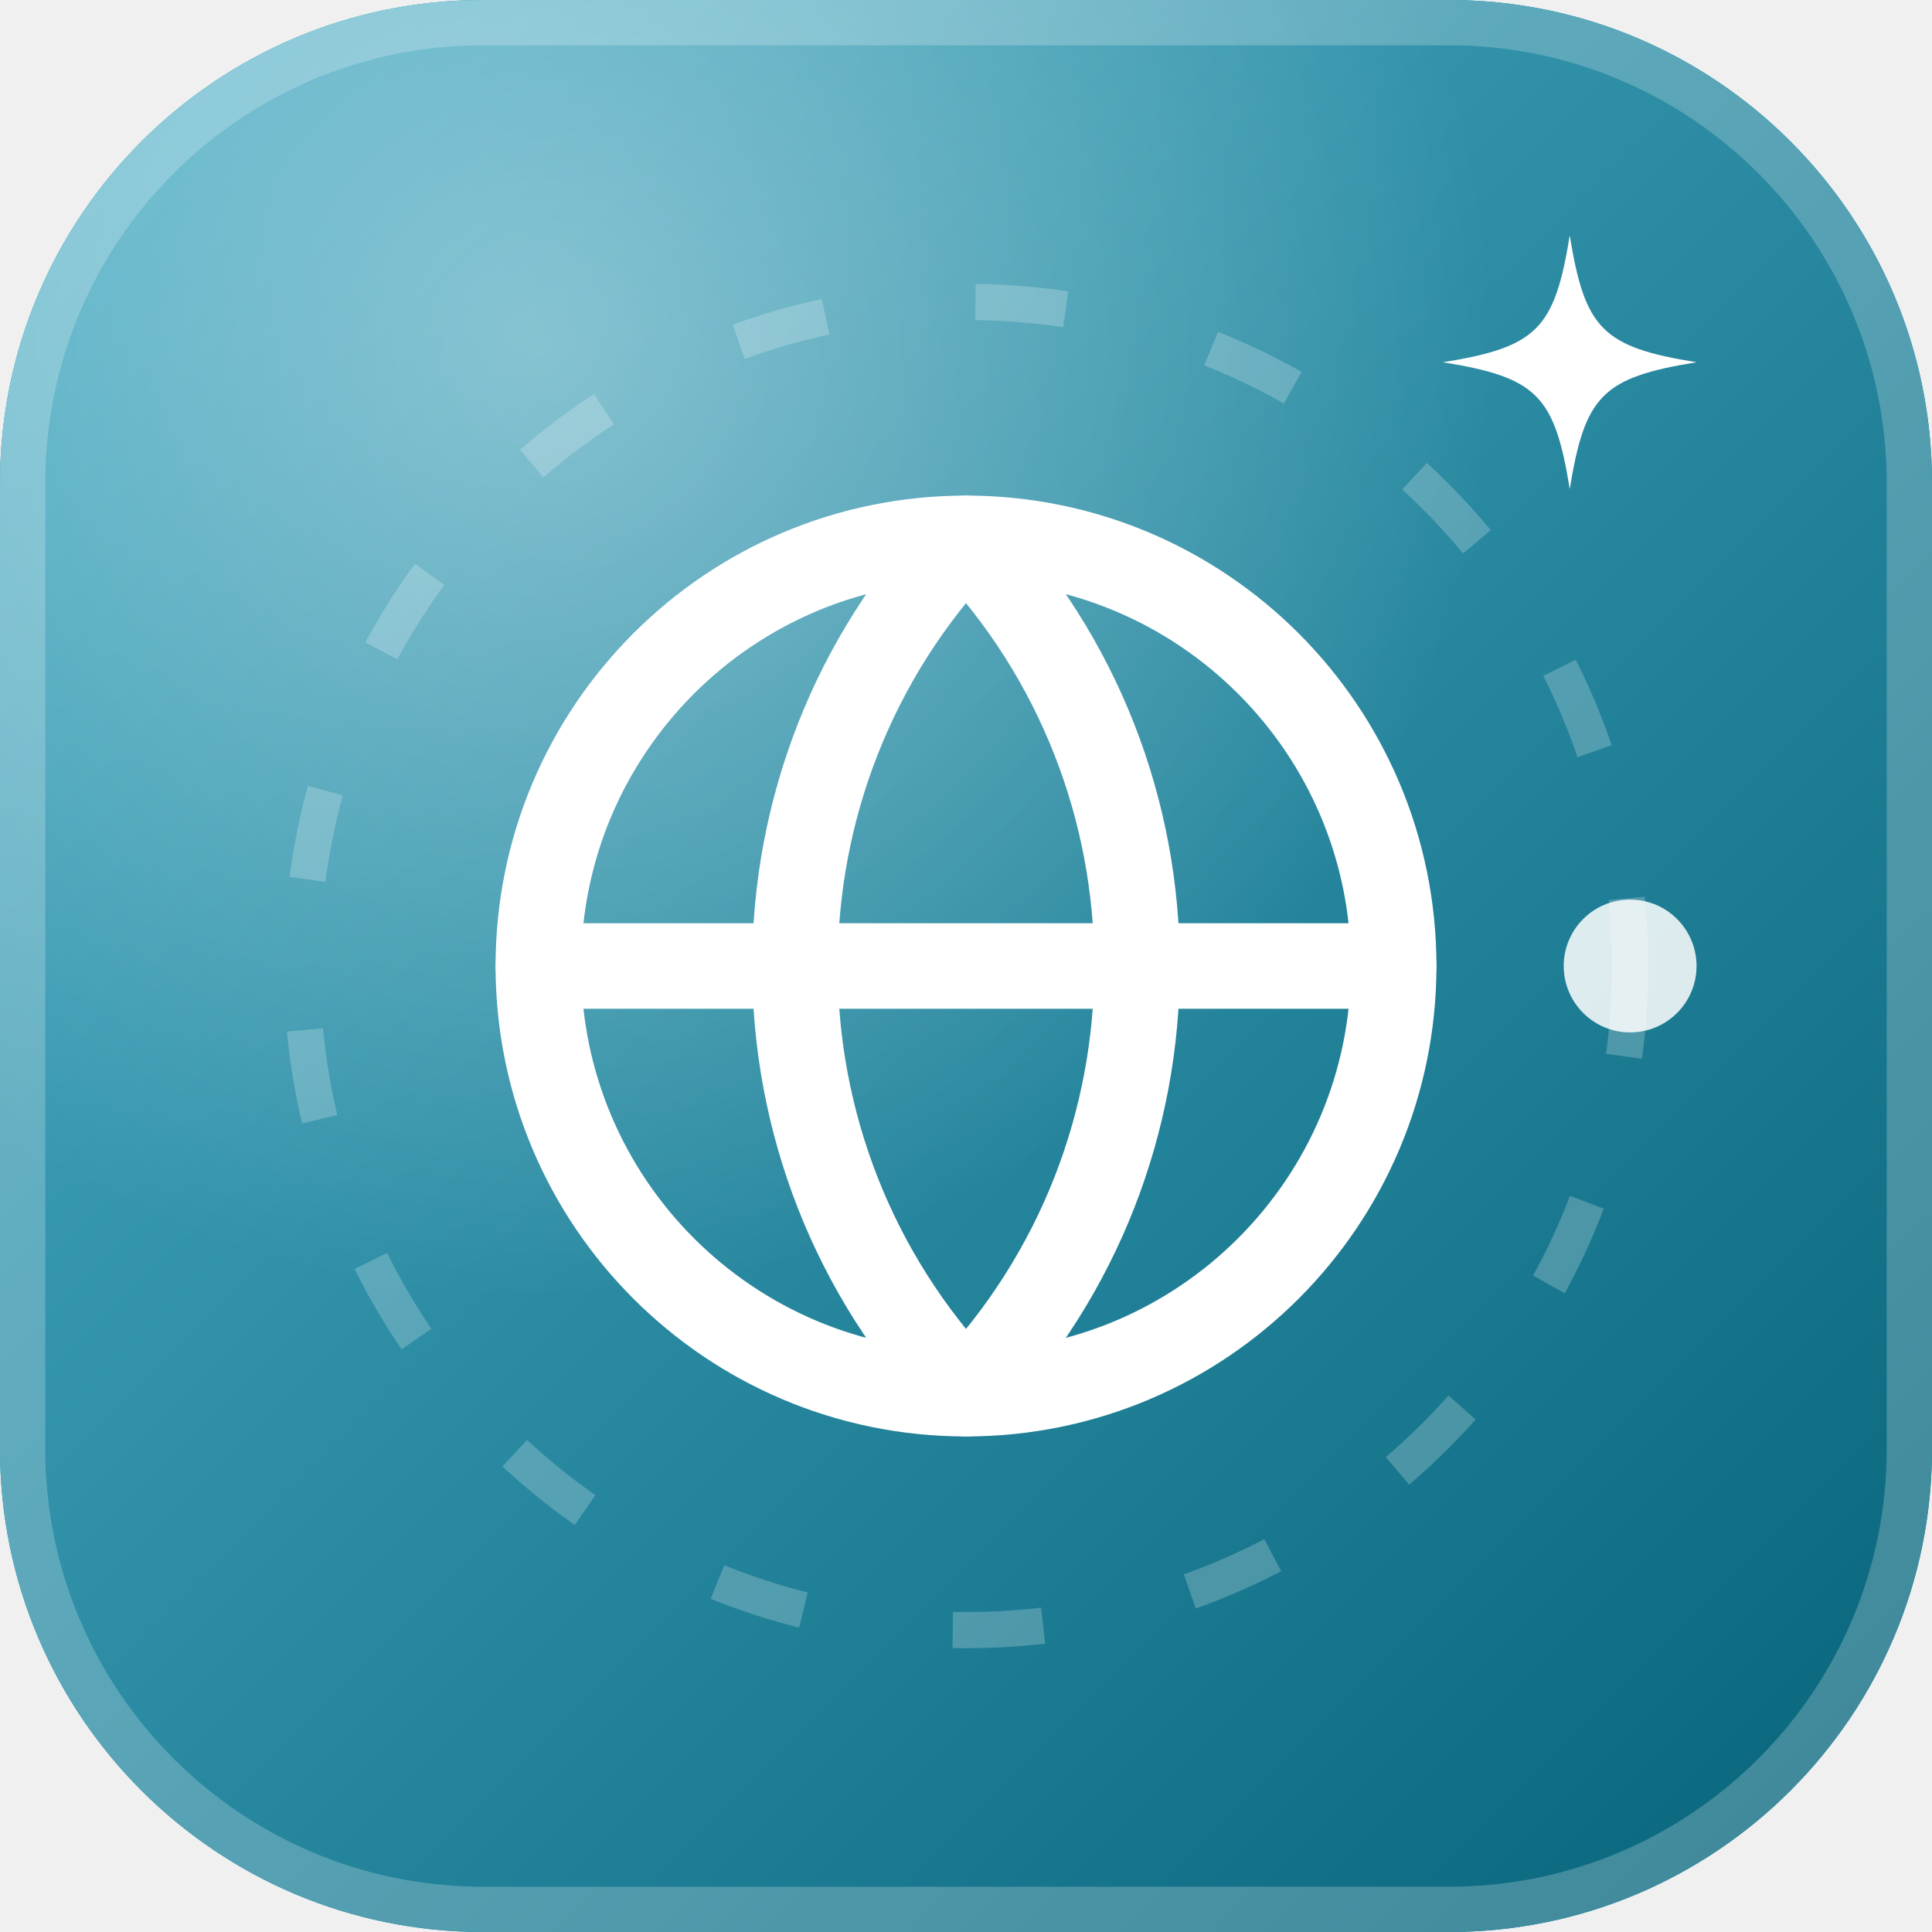
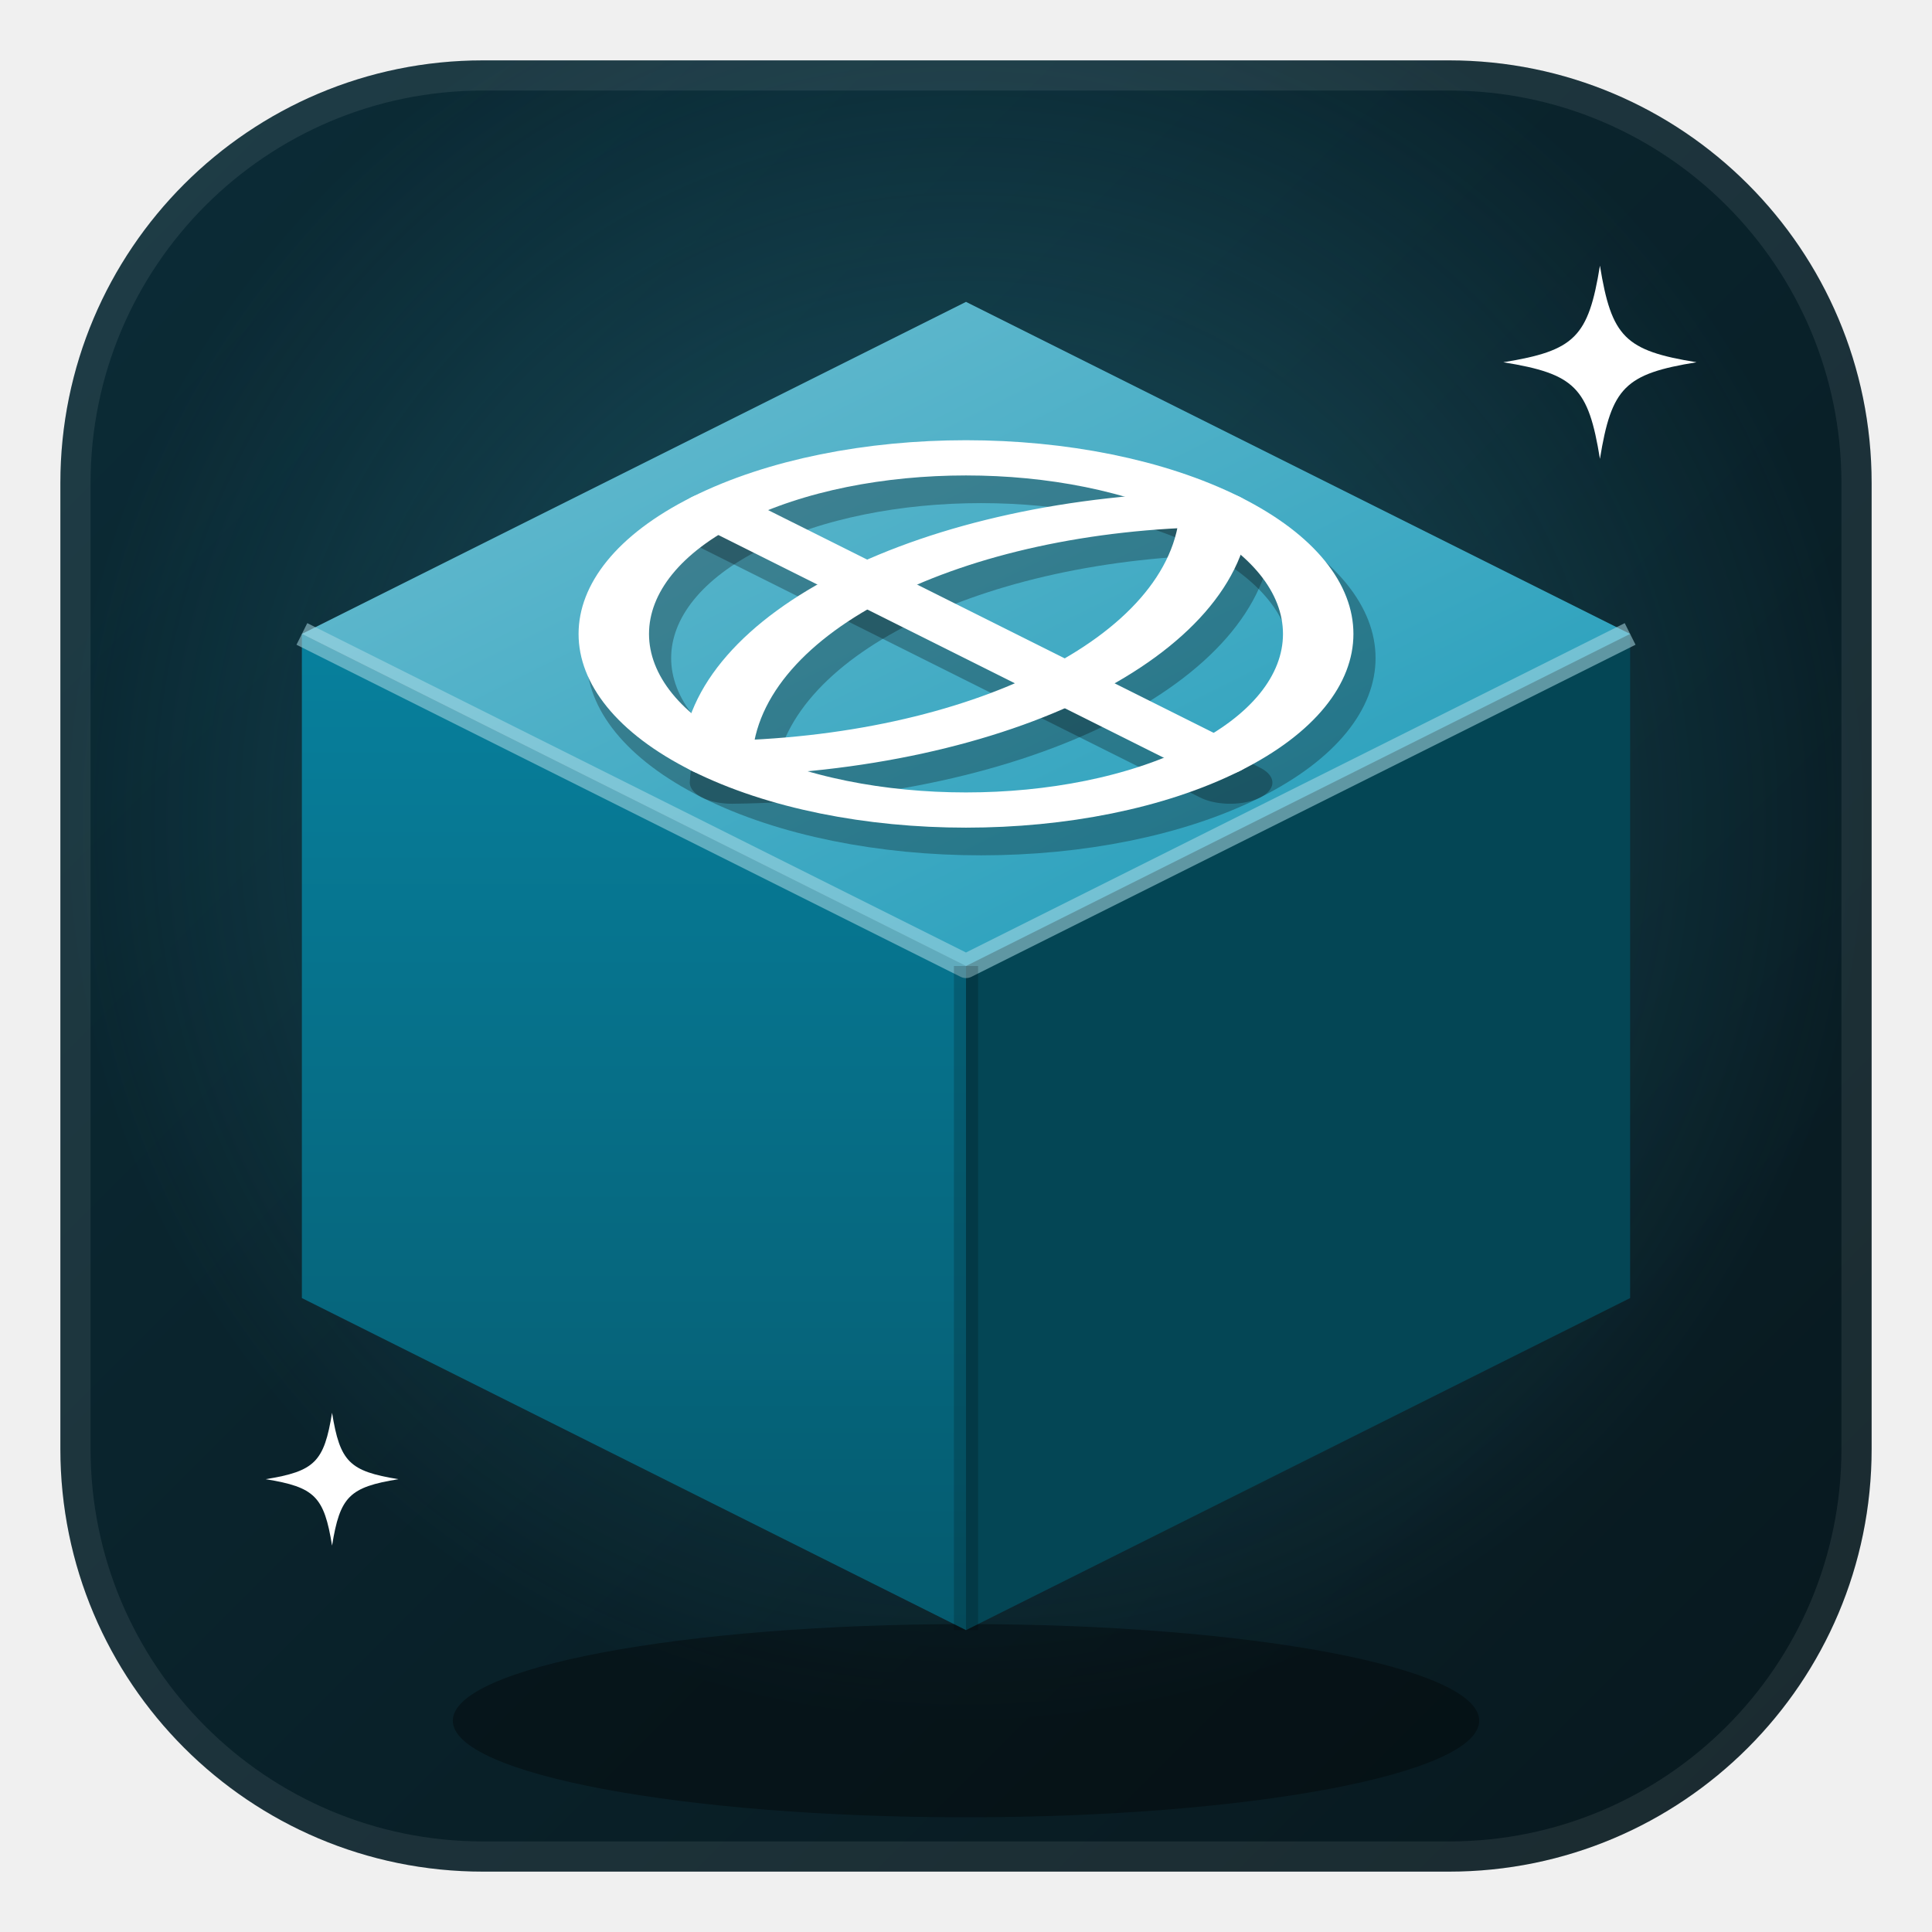
<svg xmlns="http://www.w3.org/2000/svg" viewBox="0 0 64 64" role="img" aria-hidden="true">
  <defs>
-     <linearGradient id="t" x1="0" y1="0" x2="1" y2="1">
-       <stop offset="0" stop-color="#4db0c8" />
-       <stop offset="1" stop-color="#056379" />
+     <linearGradient id="bg" x1="0" y1="0" x2="1" y2="1">
+       <stop offset="0" stop-color="#0b2c37" />
+       <stop offset="1" stop-color="#08181e" />
    </linearGradient>
-     <radialGradient id="h" cx=".28" cy=".18" r=".9">
-       <stop offset="0" stop-color="#ffffff" stop-opacity=".38" />
-       <stop offset=".55" stop-color="#ffffff" stop-opacity="0" />
+     <radialGradient id="halo" cx=".5" cy=".42" r=".5">
+       <stop offset="0" stop-color="#39a7c1" stop-opacity=".38" />
+       <stop offset="1" stop-color="#39a7c1" stop-opacity="0" />
    </radialGradient>
+     <linearGradient id="it" x1="0" y1="0" x2="1" y2="1">
+       <stop offset="0" stop-color="#70bfd2" />
+       <stop offset="1" stop-color="#1c9ab8" />
+     </linearGradient>
+     <linearGradient id="il" x1="0" y1="0" x2="0" y2="1">
+       <stop offset="0" stop-color="#07809d" />
+       <stop offset="1" stop-color="#055a6e" />
+     </linearGradient>
+     <linearGradient id="ish" x1="0" y1="0" x2="1" y2="0">
+       <stop offset="0" stop-color="#fff" stop-opacity="0" />
+       <stop offset=".5" stop-color="#fff" stop-opacity=".55" />
+       <stop offset="1" stop-color="#fff" stop-opacity="0" />
+     </linearGradient>
+     <clipPath id="ic">
+       <path d="M32 10 L54 21 L32 32 L10 21 Z" />
+     </clipPath>
  </defs>
-   <style>.g,.o,.w,.s{transform-box:fill-box;transform-origin:50% 50%}@keyframes m{to{transform:rotate(360deg)}}.o{animation:m 7s linear infinite}@keyframes n{0%,100%{transform:scale(1)}50%{transform:scale(1.05)}}.g{animation:n 3.5s ease-in-out infinite}@keyframes s{0%,100%{opacity:.35;transform:scale(.55) rotate(0)}50%{opacity:1;transform:scale(1) rotate(45deg)}}.s{animation:s 3s ease-in-out infinite}@media (prefers-reduced-motion:reduce){.g,.o,.w,.s,.g path,.g polyline{animation:none!important}}</style>
-   <rect width="64" height="64" rx="16" fill="#0891b2" />
-   <rect width="64" height="64" rx="16" fill="url(#t)" />
-   <rect width="64" height="64" rx="16" fill="url(#h)" />
-   <rect x=".75" y=".75" width="62.5" height="62.5" rx="15.25" fill="none" stroke="#ffffff" stroke-opacity=".22" stroke-width="1.5" />
-   <g class="o">
-     <circle cx="32" cy="32" r="22" fill="none" stroke="#fff" stroke-opacity=".22" stroke-width="1.2" stroke-dasharray="3 5" />
-     <circle cx="54" cy="32" r="2.2" fill="#fff" fill-opacity=".85" />
-   </g>
-   <g transform="translate(15 15) scale(1.4167)">
-     <g class="g" fill="none" stroke="#ffffff" stroke-width="2" stroke-linecap="round" stroke-linejoin="round">
+   <style>.ibob,.ishadow{transform-box:fill-box;transform-origin:50% 50%}@keyframes ib{0%,100%{transform:translateY(0)}50%{transform:translateY(-2.2px)}}@keyframes isd{0%,100%{transform:scaleX(1);opacity:.35}50%{transform:scaleX(.86);opacity:.22}}@keyframes is{0%,55%{transform:translateX(0)}100%{transform:translateX(78px)}}@keyframes ig{0%,100%{opacity:.9}50%{opacity:1}}.ibob{animation:ib 4.2s ease-in-out infinite}.ishadow{animation:isd 4.2s ease-in-out infinite}.ishine{animation:is 5.5s ease-in-out infinite}.iglow{animation:ig 4.2s ease-in-out infinite}.sp{transform-box:fill-box;transform-origin:50% 50%;animation:tw 3.2s ease-in-out infinite}@keyframes tw{0%,100%{opacity:.15;transform:scale(.4) rotate(0)}50%{opacity:.95;transform:scale(1) rotate(45deg)}}@media (prefers-reduced-motion:reduce){*{animation:none!important}}</style>
+   <rect x="2" y="2" width="60" height="60" rx="14" fill="url(#bg)" />
+   <rect x="2" y="2" width="60" height="60" rx="14" fill="url(#halo)" />
+   <rect x="2.5" y="2.5" width="59" height="59" rx="13.5" fill="none" stroke="#fff" stroke-opacity=".08" />
+   <g class="ibob">
+     <ellipse cx="32" cy="57" rx="17" ry="3.2" fill="#000" opacity=".35" class="ishadow" />
+     <path d="M10 21 L32 32 V54 L10 43 Z" fill="url(#il)" />
+     <path d="M54 21 L32 32 V54 L54 43 Z" fill="#044655" />
+     <path d="M32 10 L54 21 L32 32 L10 21 Z" fill="url(#it)" />
+     <path d="M10 21 L32 32 L54 21" fill="none" stroke="#a9d9e4" stroke-opacity=".55" stroke-width=".8" stroke-linejoin="round" />
+     <path d="M32 32 V54" stroke="#000" stroke-opacity=".18" stroke-width=".8" />
+     <g clip-path="url(#ic)">
+       <rect class="ishine" x="-14" y="6" width="14" height="30" fill="url(#ish)" transform="skewX(-25)" />
+     </g>
+     <g transform="translate(.5 .8)">
+       <g transform="matrix(0.825 0.4125 -0.825 0.4125 32 11.100)" fill="none" stroke="#000" stroke-opacity=".28" stroke-width="2.4" stroke-linecap="round" stroke-linejoin="round">
+         <circle cx="12" cy="12" r="10" />
+         <path d="M12 2a14.5 14.5 0 0 0 0 20 14.5 14.5 0 0 0 0-20" />
+         <path d="M2 12h20" />
+       </g>
+     </g>
+     <g class="iglow" transform="matrix(0.825 0.4125 -0.825 0.4125 32 11.100)" fill="none" stroke="#fff" stroke-width="2" stroke-linecap="round" stroke-linejoin="round">
      <circle cx="12" cy="12" r="10" />
      <path d="M12 2a14.5 14.5 0 0 0 0 20 14.5 14.5 0 0 0 0-20" />
      <path d="M2 12h20" />
    </g>
  </g>
-   <g transform="translate(52 12) scale(.42)">
-     <path class="s" d="M0 -10 C1.2 -2.6 2.6 -1.2 10 0 C2.6 1.2 1.2 2.6 0 10 C-1.2 2.6 -2.6 1.2 -10 0 C-2.6 -1.2 -1.2 -2.6 0 -10Z" fill="#ffffff" />
+   <g transform="translate(53 12) scale(.32)">
+     <path class="sp" d="M0 -10 C1.2 -2.6 2.6 -1.2 10 0 C2.6 1.2 1.2 2.6 0 10 C-1.2 2.6 -2.6 1.2 -10 0 C-2.6 -1.2 -1.2 -2.6 0 -10Z" fill="#fff" />
+   </g>
+   <g transform="translate(11 49) scale(.22)">
+     <path class="sp" style="animation-delay:1.4s" d="M0 -10 C1.2 -2.6 2.6 -1.2 10 0 C2.6 1.2 1.2 2.6 0 10 C-1.2 2.6 -2.6 1.2 -10 0 C-2.6 -1.2 -1.2 -2.6 0 -10Z" fill="#fff" />
  </g>
</svg>
